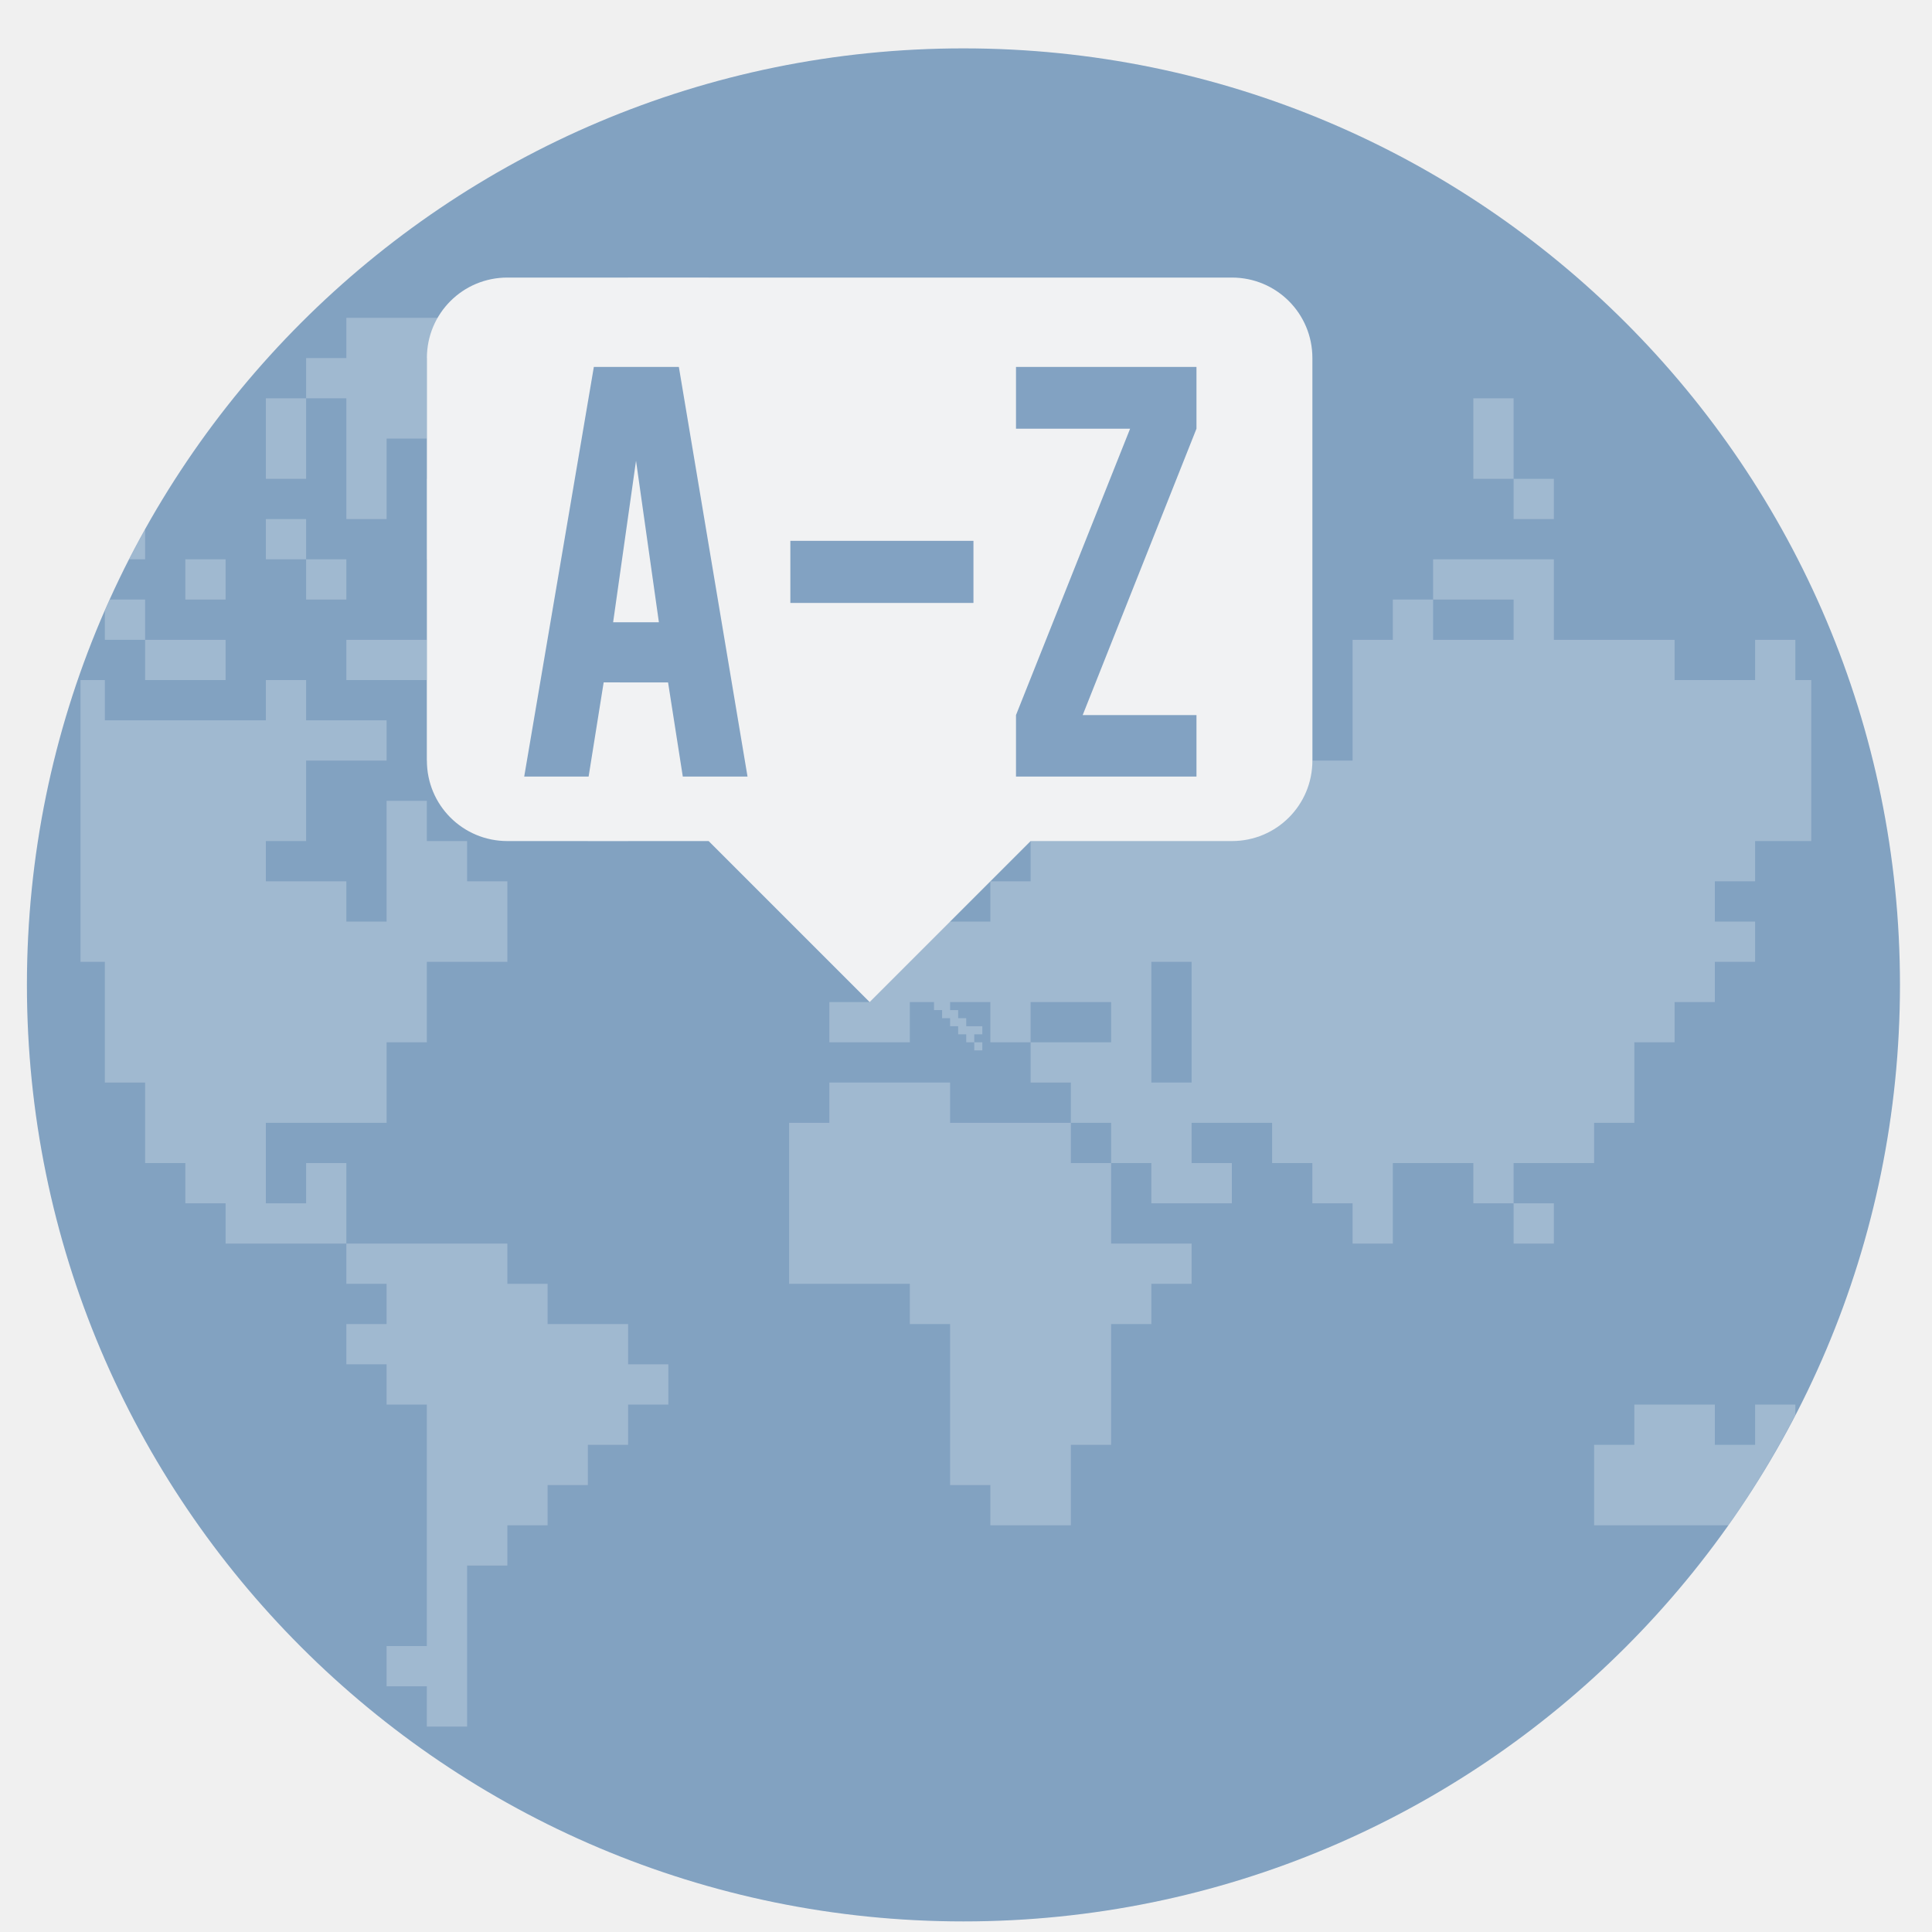
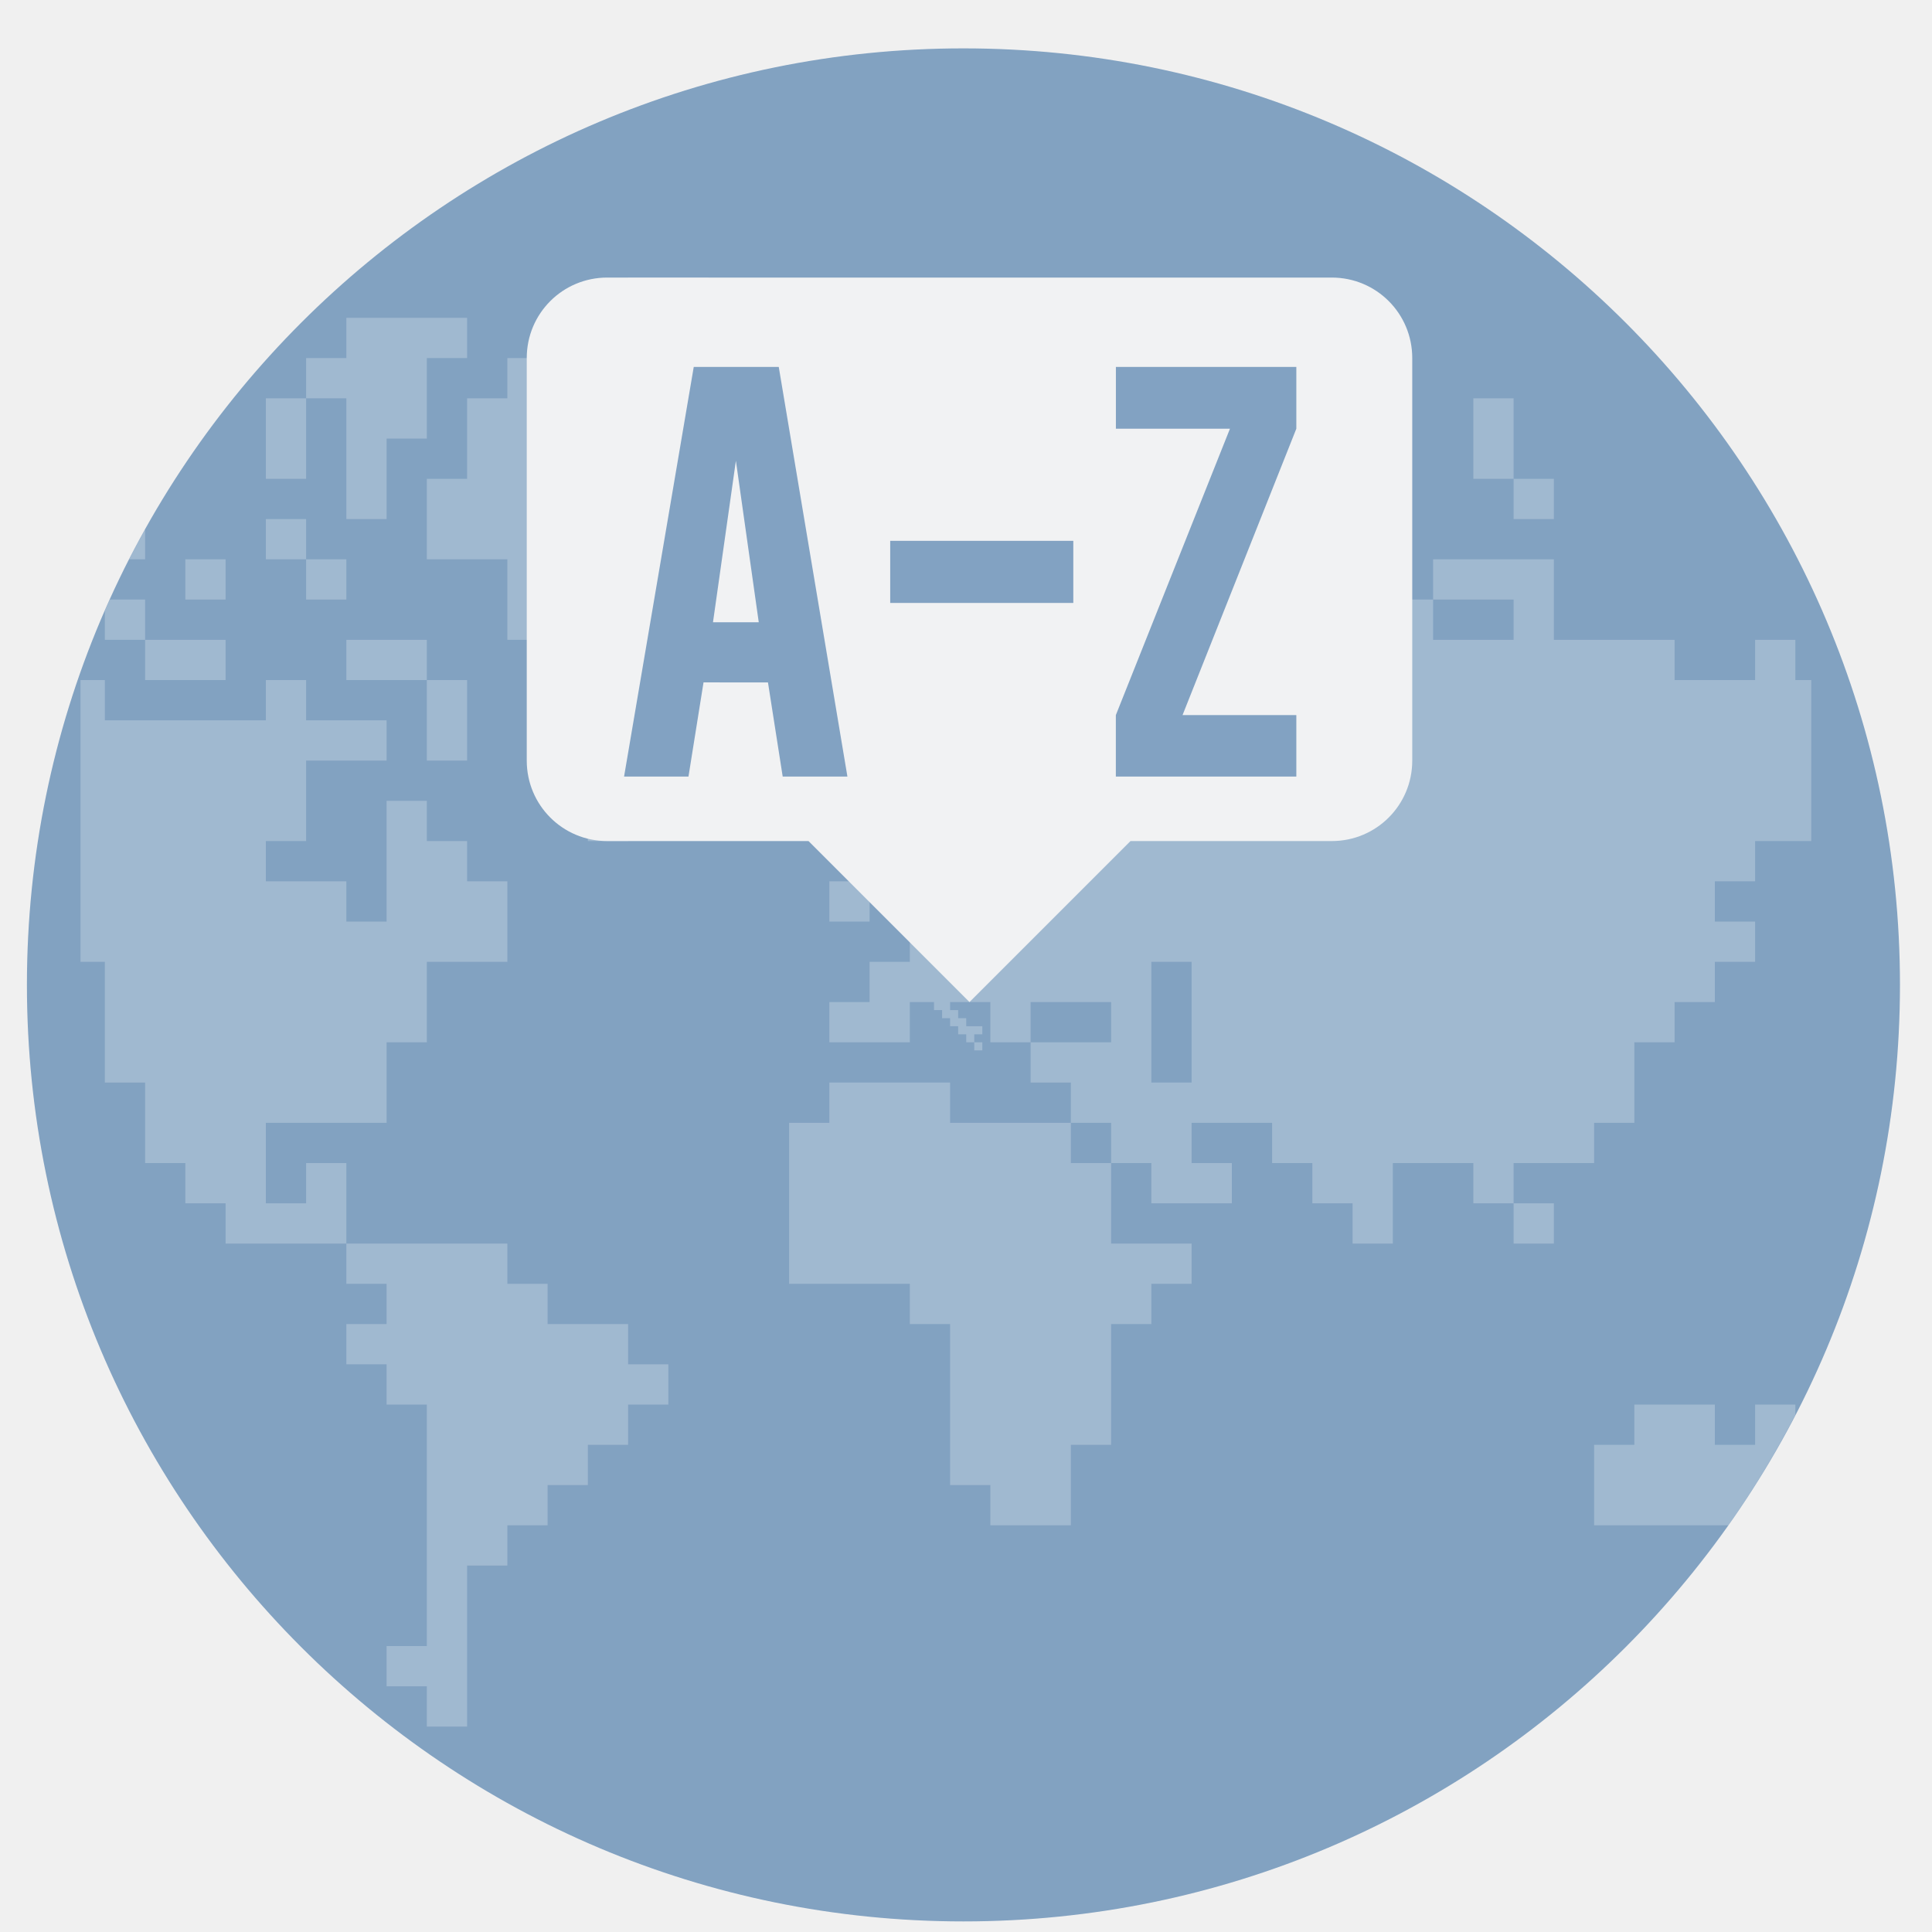
<svg xmlns="http://www.w3.org/2000/svg" height="48" width="48" version="1.1" id="svg6">
  <defs id="defs10">
    <clipPath id="a">
      <rect height="43" ry="1.453" width="43" x="2" y="3" id="rect2" />
    </clipPath>
  </defs>
  <circle cx="23.941" cy="31.535" fill="#5e81ac" opacity=".99" r="13.233" transform="matrix(1.758306 0 0 1.758306 -18.15909 -30.97875)" id="circle2" style="fill:#81a1c1;fill-opacity:1" />
  <path id="path7" clip-path="url(#a)" d="M 15.605 6.896 L 15.605 7.896 L 14.605 7.896 L 14.605 8.896 L 12.605 8.896 L 12.605 9.896 L 11.605 9.896 L 11.605 10.896 L 11.605 11.896 L 10.605 11.896 L 10.605 12.896 L 10.605 13.896 L 12.605 13.896 L 12.605 14.896 L 12.605 15.896 L 13.605 15.896 L 13.605 16.896 L 13.605 17.896 L 13.605 18.896 L 13.605 19.896 L 14.605 19.896 L 14.605 20.896 L 15.605 20.896 L 15.605 19.896 L 15.605 18.896 L 16.605 18.896 L 16.605 17.896 L 17.605 17.896 L 17.605 16.896 L 17.605 15.896 L 18.605 15.896 L 18.605 14.896 L 18.605 13.896 L 18.605 12.896 L 18.605 11.896 L 18.605 10.896 L 19.605 10.896 L 19.605 9.896 L 19.605 8.896 L 18.605 8.896 L 18.605 9.896 L 17.605 9.896 L 17.605 8.896 L 16.605 8.896 L 16.605 7.896 L 17.605 7.896 L 17.605 6.896 L 15.605 6.896 z M 8.605 7.896 L 8.605 8.896 L 7.605 8.896 L 7.605 9.896 L 8.605 9.896 L 8.605 10.896 L 8.605 11.896 L 8.605 12.896 L 9.605 12.896 L 9.605 11.896 L 9.605 10.896 L 10.605 10.896 L 10.605 9.896 L 10.605 8.896 L 11.605 8.896 L 11.605 7.896 L 8.605 7.896 z M 7.605 9.896 L 6.605 9.896 L 6.605 10.896 L 6.605 11.896 L 7.605 11.896 L 7.605 10.896 L 7.605 9.896 z M 36.605 9.896 L 36.605 10.896 L 36.605 11.896 L 37.605 11.896 L 37.605 10.896 L 37.605 9.896 L 36.605 9.896 z M 37.605 11.896 L 37.605 12.896 L 38.605 12.896 L 38.605 11.896 L 37.605 11.896 z M 6.605 12.896 L 6.605 13.896 L 7.605 13.896 L 7.605 12.896 L 6.605 12.896 z M 7.605 13.896 L 7.605 14.896 L 8.605 14.896 L 8.605 13.896 L 7.605 13.896 z M 3.605 13.152 A 23.268 23.268 0 0 0 3.209 13.896 L 3.605 13.896 L 3.605 13.152 z M 4.605 13.896 L 4.605 14.896 L 5.605 14.896 L 5.605 13.896 L 4.605 13.896 z M 35.605 13.896 L 35.605 14.896 L 36.605 14.896 L 37.605 14.896 L 37.605 15.896 L 35.605 15.896 L 35.605 14.896 L 34.605 14.896 L 34.605 15.896 L 33.605 15.896 L 33.605 16.896 L 33.605 18.896 L 32.605 18.896 L 32.605 17.896 L 32.605 16.896 L 32.605 15.896 L 31.605 15.896 L 31.605 16.896 L 31.605 17.896 L 30.605 17.896 L 29.605 17.896 L 29.605 18.896 L 28.605 18.896 L 28.605 19.896 L 27.605 19.896 L 26.605 19.896 L 26.605 18.896 L 27.605 18.896 L 27.605 17.896 L 26.605 17.896 L 26.605 16.896 L 25.605 16.896 L 25.605 17.896 L 24.605 17.896 L 24.605 18.896 L 25.605 18.896 L 25.605 19.896 L 25.605 20.896 L 25.605 21.896 L 24.605 21.896 L 24.605 22.896 L 22.605 22.896 L 22.605 23.896 L 21.605 23.896 L 21.605 24.896 L 20.605 24.896 L 20.605 25.896 L 22.605 25.896 L 22.605 24.896 L 23.205 24.896 L 23.205 25.096 L 23.406 25.096 L 23.406 25.297 L 23.605 25.297 L 23.605 25.496 L 23.805 25.496 L 23.805 25.697 L 24.006 25.697 L 24.006 25.896 L 24.205 25.896 L 24.205 25.697 L 24.406 25.697 L 24.406 25.496 L 24.205 25.496 L 24.006 25.496 L 24.006 25.297 L 23.805 25.297 L 23.805 25.096 L 23.605 25.096 L 23.605 24.896 L 24.605 24.896 L 24.605 25.896 L 25.605 25.896 L 25.605 24.896 L 27.605 24.896 L 27.605 25.896 L 26.605 25.896 L 25.605 25.896 L 25.605 26.896 L 26.605 26.896 L 26.605 27.896 L 27.605 27.896 L 27.605 28.896 L 28.605 28.896 L 28.605 29.896 L 29.605 29.896 L 30.605 29.896 L 30.605 28.896 L 29.605 28.896 L 29.605 27.896 L 30.605 27.896 L 31.605 27.896 L 31.605 28.896 L 32.605 28.896 L 32.605 29.896 L 33.605 29.896 L 33.605 30.896 L 34.605 30.896 L 34.605 29.896 L 34.605 28.896 L 36.605 28.896 L 36.605 29.896 L 37.605 29.896 L 37.605 28.896 L 39.605 28.896 L 39.605 27.896 L 40.605 27.896 L 40.605 26.896 L 40.605 25.896 L 41.605 25.896 L 41.605 24.896 L 42.605 24.896 L 42.605 23.896 L 43.605 23.896 L 43.605 22.896 L 42.605 22.896 L 42.605 21.896 L 43.605 21.896 L 43.605 20.896 L 45.605 20.896 L 45.605 19.896 L 46.75 19.896 A 23.268 23.268 0 0 0 46.256 17.896 L 45.605 17.896 L 45.605 16.896 L 44.605 16.896 L 44.605 15.896 L 43.605 15.896 L 43.605 16.896 L 41.605 16.896 L 41.605 15.896 L 38.605 15.896 L 38.605 14.896 L 38.605 13.896 L 37.605 13.896 L 36.605 13.896 L 35.605 13.896 z M 37.605 29.896 L 37.605 30.896 L 38.605 30.896 L 38.605 29.896 L 37.605 29.896 z M 27.605 28.896 L 26.605 28.896 L 26.605 27.896 L 23.605 27.896 L 23.605 26.896 L 20.605 26.896 L 20.605 27.896 L 19.605 27.896 L 19.605 28.896 L 19.605 29.896 L 19.605 30.896 L 19.605 31.896 L 20.605 31.896 L 22.605 31.896 L 22.605 32.896 L 23.605 32.896 L 23.605 33.896 L 23.605 34.896 L 23.605 35.896 L 23.605 36.896 L 24.605 36.896 L 24.605 37.896 L 26.605 37.896 L 26.605 36.896 L 26.605 35.896 L 27.605 35.896 L 27.605 34.896 L 27.605 33.896 L 27.605 32.896 L 28.605 32.896 L 28.605 31.896 L 29.605 31.896 L 29.605 30.896 L 27.605 30.896 L 27.605 29.896 L 27.605 28.896 z M 24.205 25.896 L 24.205 26.096 L 24.406 26.096 L 24.406 25.896 L 24.205 25.896 z M 24.605 18.896 L 23.605 18.896 L 23.605 19.896 L 24.605 19.896 L 24.605 18.896 z M 23.605 19.896 L 22.605 19.896 L 22.605 20.896 L 23.605 20.896 L 23.605 19.896 z M 2.73 14.896 A 23.268 23.268 0 0 0 2.605 15.176 L 2.605 15.896 L 3.605 15.896 L 3.605 14.896 L 2.73 14.896 z M 3.605 15.896 L 3.605 16.896 L 4.605 16.896 L 5.605 16.896 L 5.605 15.896 L 4.605 15.896 L 3.605 15.896 z M 8.605 15.896 L 8.605 16.896 L 9.605 16.896 L 10.605 16.896 L 10.605 15.896 L 9.605 15.896 L 8.605 15.896 z M 10.605 16.896 L 10.605 17.896 L 10.605 18.896 L 11.605 18.896 L 11.605 17.896 L 11.605 16.896 L 10.605 16.896 z M 1.936 16.896 A 23.268 23.268 0 0 0 0.812 21.896 L 1.605 21.896 L 1.605 22.896 L 1.605 23.896 L 2.605 23.896 L 2.605 24.896 L 2.605 25.896 L 2.605 26.896 L 3.605 26.896 L 3.605 27.896 L 3.605 28.896 L 4.605 28.896 L 4.605 29.896 L 5.605 29.896 L 5.605 30.896 L 6.605 30.896 L 7.605 30.896 L 8.605 30.896 L 8.605 29.896 L 8.605 28.896 L 7.605 28.896 L 7.605 29.896 L 6.605 29.896 L 6.605 28.896 L 6.605 27.896 L 7.605 27.896 L 8.605 27.896 L 9.605 27.896 L 9.605 26.896 L 9.605 25.896 L 10.605 25.896 L 10.605 24.896 L 10.605 23.896 L 11.605 23.896 L 12.605 23.896 L 12.605 22.896 L 12.605 21.896 L 11.605 21.896 L 11.605 20.896 L 10.605 20.896 L 10.605 19.896 L 9.605 19.896 L 9.605 20.896 L 9.605 21.896 L 9.605 22.896 L 8.605 22.896 L 8.605 21.896 L 7.605 21.896 L 6.605 21.896 L 6.605 20.896 L 7.605 20.896 L 7.605 19.896 L 7.605 18.896 L 8.605 18.896 L 9.605 18.896 L 9.605 17.896 L 8.605 17.896 L 7.605 17.896 L 7.605 16.896 L 6.605 16.896 L 6.605 17.896 L 5.605 17.896 L 4.605 17.896 L 3.605 17.896 L 2.605 17.896 L 2.605 16.896 L 1.936 16.896 z M 8.605 30.896 L 8.605 31.896 L 9.605 31.896 L 9.605 32.896 L 8.605 32.896 L 8.605 33.896 L 9.605 33.896 L 9.605 34.896 L 10.605 34.896 L 10.605 35.896 L 10.605 36.896 L 10.605 37.896 L 10.605 38.896 L 10.605 39.896 L 10.605 40.896 L 9.605 40.896 L 9.605 41.896 L 10.605 41.896 L 10.605 42.896 L 11.605 42.896 L 11.605 41.896 L 11.605 40.896 L 11.605 39.896 L 11.605 38.896 L 12.605 38.896 L 12.605 37.896 L 13.605 37.896 L 13.605 36.896 L 14.605 36.896 L 14.605 35.896 L 15.605 35.896 L 15.605 34.896 L 16.605 34.896 L 16.605 33.896 L 15.605 33.896 L 15.605 32.896 L 14.605 32.896 L 13.605 32.896 L 13.605 31.896 L 12.605 31.896 L 12.605 30.896 L 11.605 30.896 L 10.605 30.896 L 9.605 30.896 L 8.605 30.896 z M 18.605 18.896 L 18.605 19.896 L 19.605 19.896 L 19.605 18.896 L 18.605 18.896 z M 46.605 20.896 L 46.605 21.896 L 47.061 21.896 A 23.268 23.268 0 0 0 46.926 20.896 L 46.605 20.896 z M 46.605 21.896 L 45.605 21.896 L 45.605 22.896 L 46.605 22.896 L 46.605 21.896 z M 20.605 21.896 L 20.605 22.896 L 21.605 22.896 L 21.605 21.896 L 20.605 21.896 z M 28.605 23.896 L 29.605 23.896 L 29.605 24.896 L 29.605 25.896 L 29.605 26.896 L 28.605 26.896 L 28.605 25.896 L 28.605 24.896 L 28.605 23.896 z M 40.605 34.896 L 40.605 35.896 L 39.605 35.896 L 39.605 36.896 L 39.605 37.896 L 42.938 37.896 A 23.268 23.268 0 0 0 44.605 35.15 L 44.605 34.896 L 43.605 34.896 L 43.605 35.896 L 42.605 35.896 L 42.605 34.896 L 40.605 34.896 z " style="fill:#ffffff;fill-opacity:0.243" />
-   <path d="m 12.606,6.896 c -1.108,0 -2,0.892 -2,2 v 10 c 0,1.108 0.892,2 2,2 h 5 l 4,4 4,-4 h 5 c 1.108,0 2,-0.892 2,-2 v -10 c 0,-1.108 -0.892,-2 -2,-2 z" fill="#ffffffbfc" id="path9" style="fill:#f1f2f3;fill-opacity:1" />
-   <path d="m 14.998,16.954 -0.374,2.339 H 13.024 L 14.754,9.116 h 2.112 l 1.706,10.178 h -1.608 l -0.366,-2.339 z m 0.804,-5.507 -0.569,4.013 h 1.137 z" id="path11" style="stroke-width:0.286;fill:#81a1c1;fill-opacity:0.992" />
-   <path d="m 19.636,13.437 h 4.549 v 1.543 h -4.549 z" id="path13" style="stroke-width:0.286;fill:#81a1c1;fill-opacity:0.992" />
-   <path d="m 29.726,9.116 v 1.535 l -2.827,7.115 h 2.827 v 1.527 h -4.484 v -1.527 l 2.835,-7.115 H 25.242 V 9.116 Z" id="path15" style="stroke-width:0.286;fill:#81a1c1;fill-opacity:0.992" />
+   <path id="path9" style="fill:#f1f2f3;fill-opacity:1" d="m 15.087,6.896 c -1.108,0 -2,0.892 -2,2 v 10 c 0,1.108 0.892,2 2,2 h 5 l 4,4 4,-4 h 5 c 1.108,0 2,-0.892 2,-2 V 8.896 c 0,-1.108 -0.892,-2 -2,-2 z" />
+   <path d="m 17.479,16.954 -0.374,2.339 H 15.505 L 17.236,9.116 h 2.112 l 1.706,10.178 h -1.608 l -0.366,-2.339 z m 0.804,-5.507 -0.569,4.013 h 1.137 z" id="path11" style="fill:#81a1c1;fill-opacity:0.992;stroke-width:0.286" />
+   <path d="m 22.117,13.437 h 4.549 v 1.543 h -4.549 z" id="path13" style="fill:#81a1c1;fill-opacity:0.992;stroke-width:0.286" />
+   <path d="m 32.207,9.116 v 1.535 l -2.827,7.115 h 2.827 v 1.527 h -4.484 v -1.527 l 2.835,-7.115 H 27.724 V 9.116 Z" id="path15" style="fill:#81a1c1;fill-opacity:0.992;stroke-width:0.286" />
</svg>
